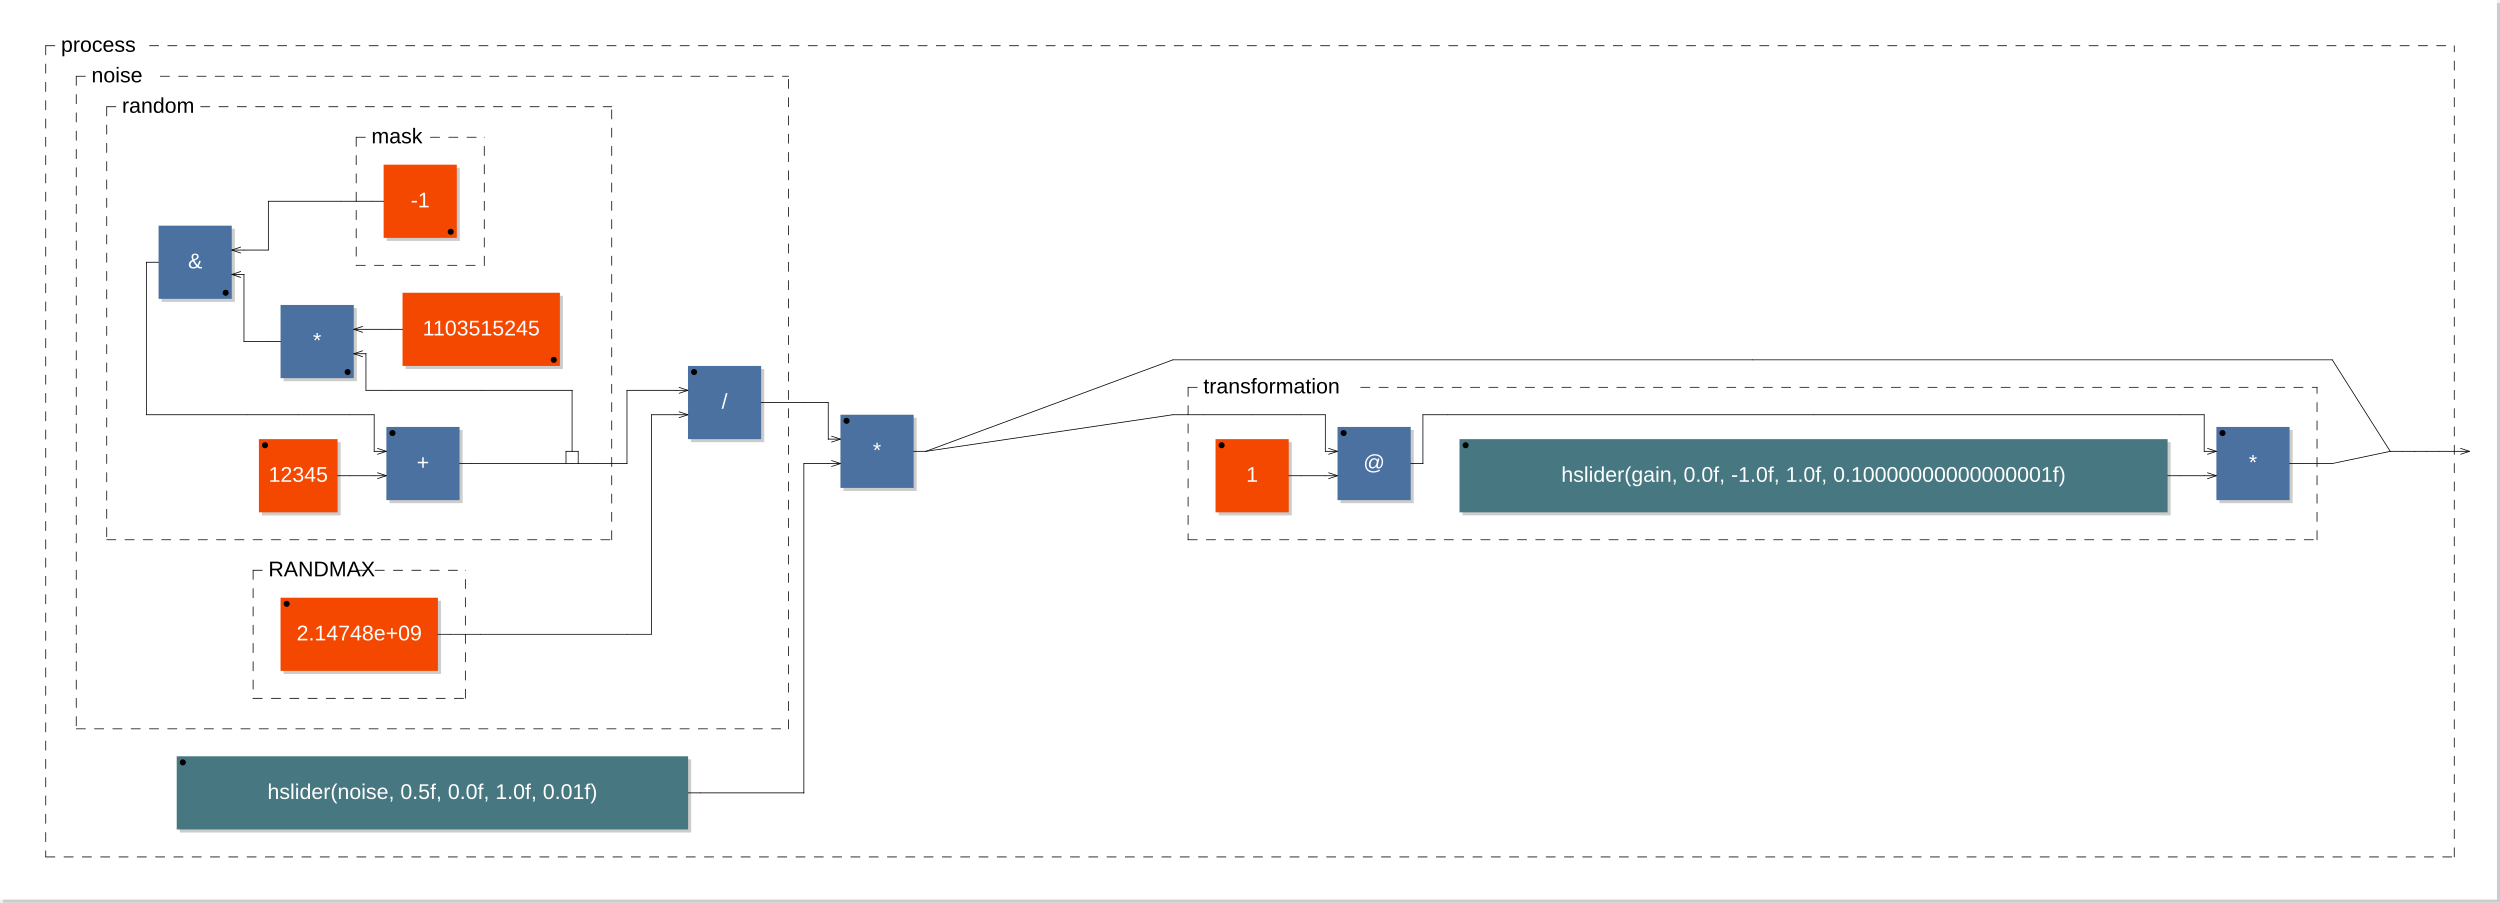
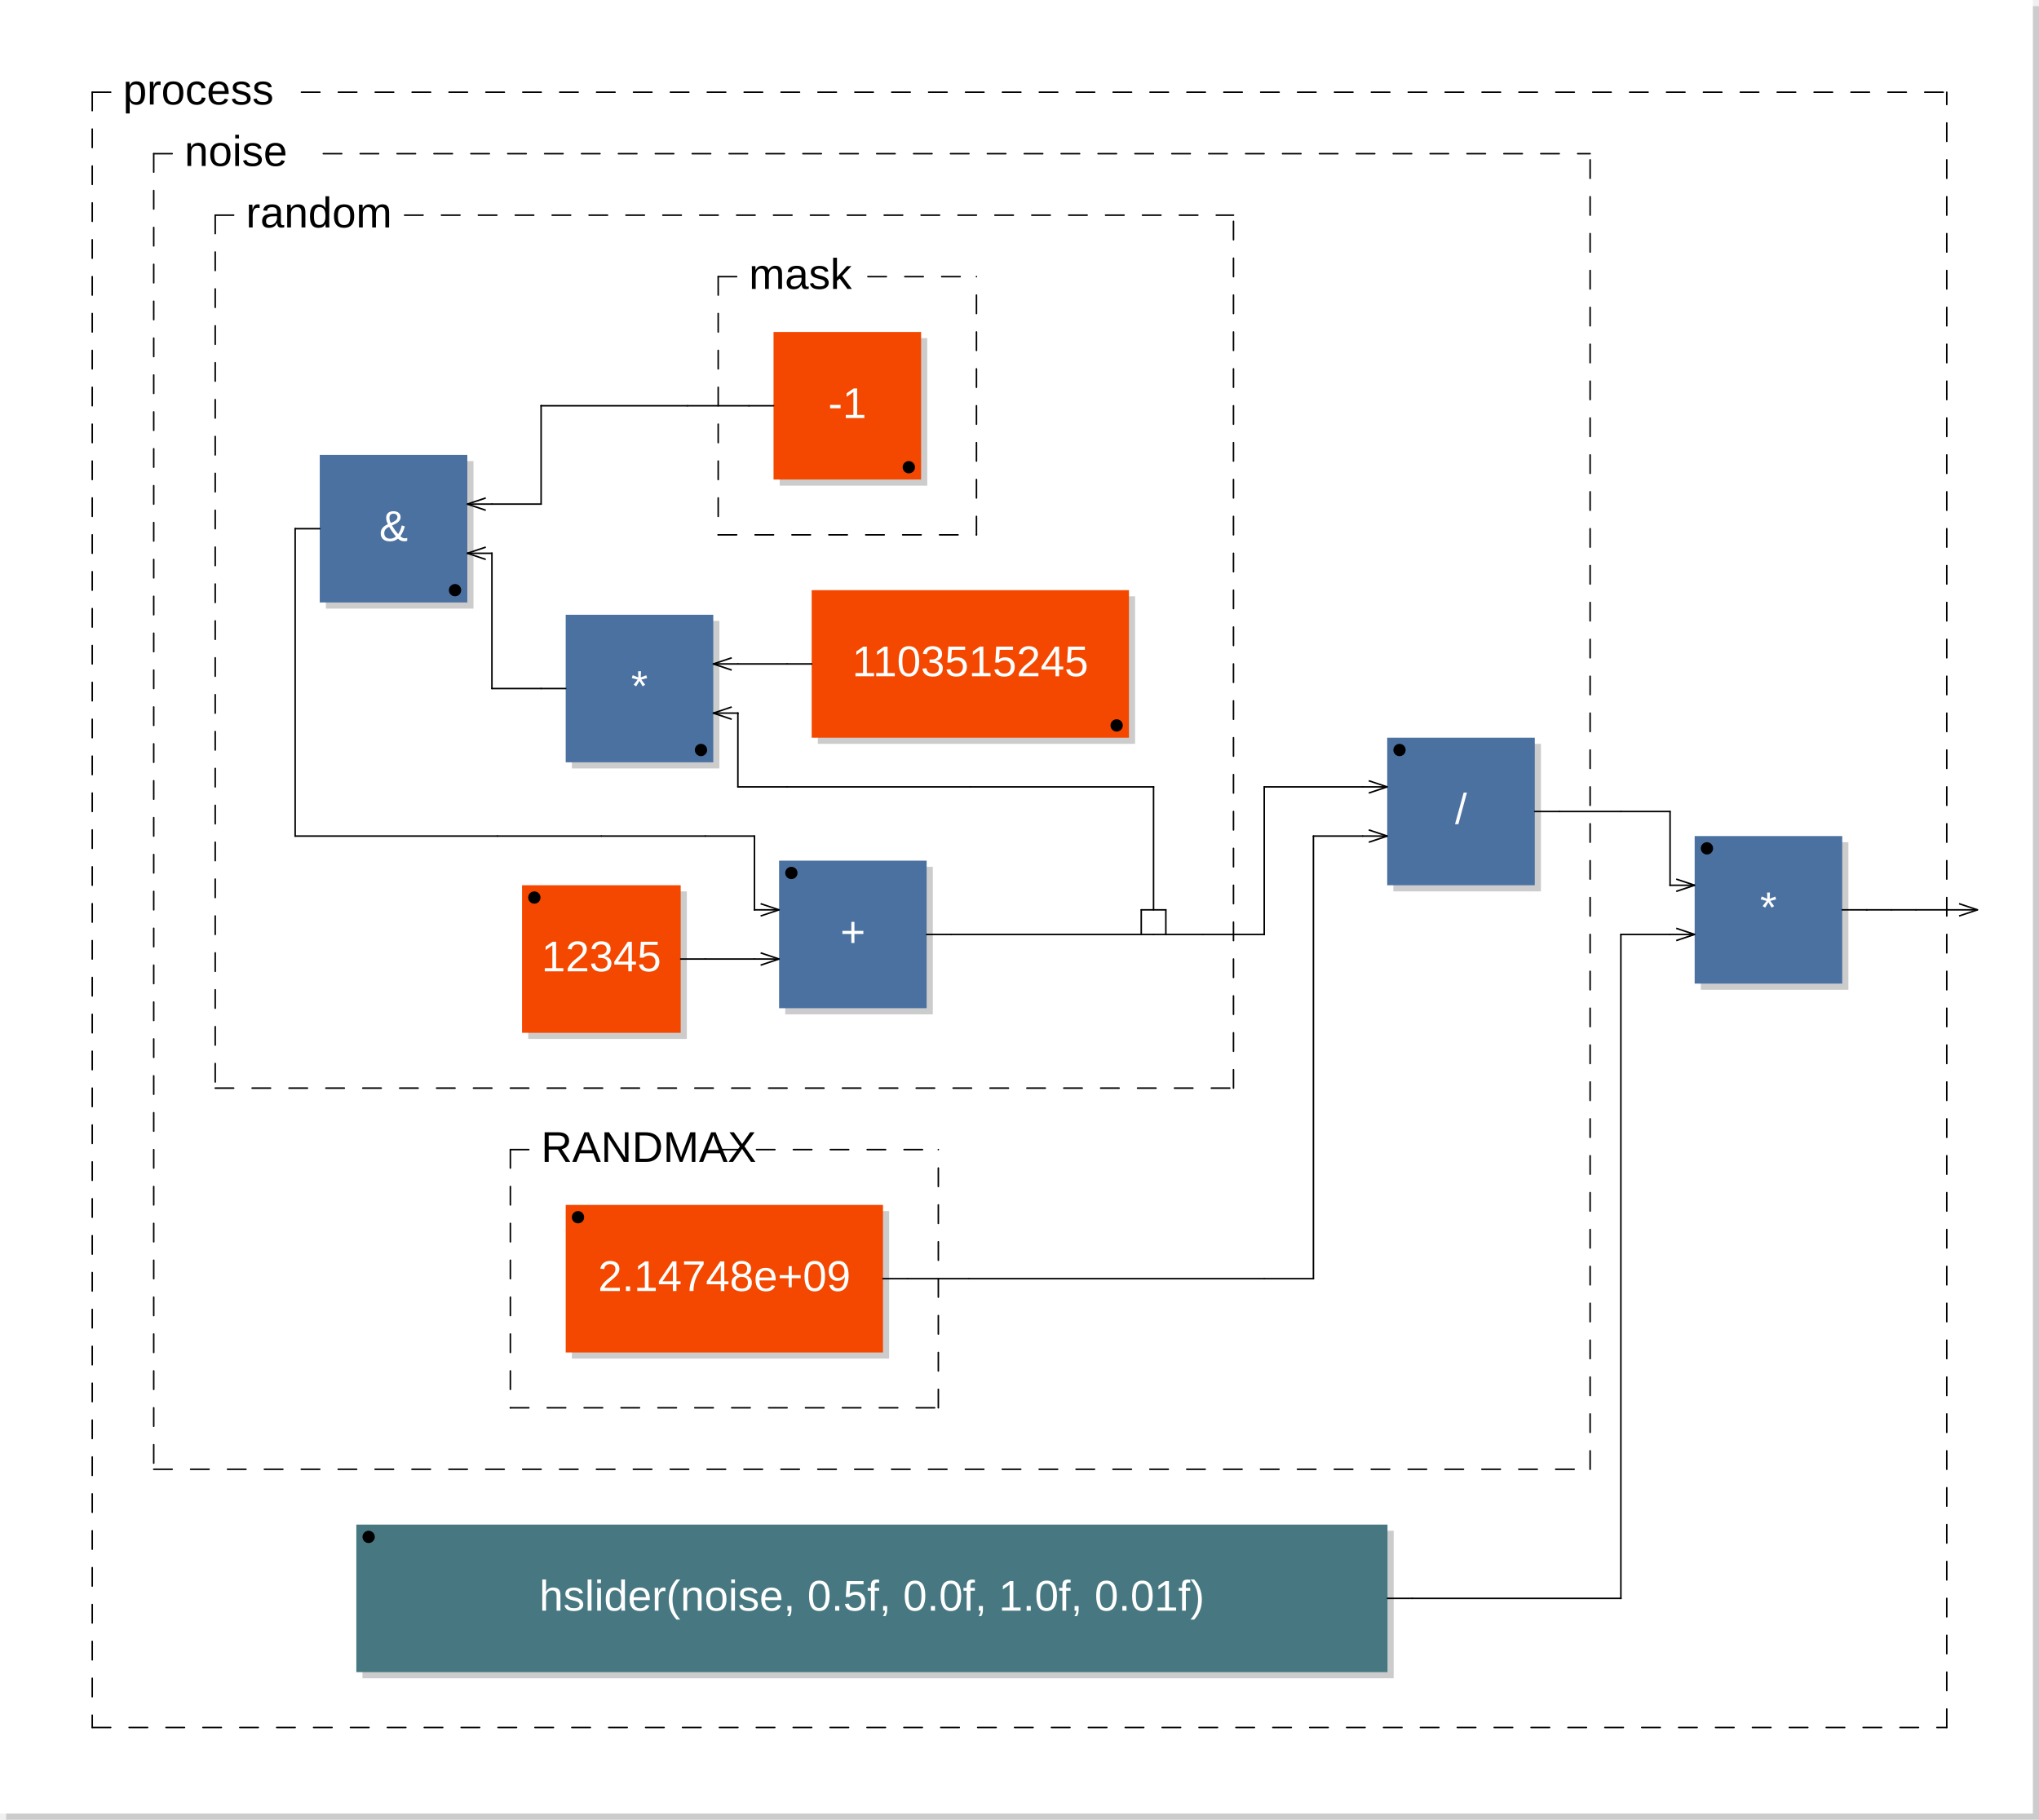
- <svg xmlns="http://www.w3.org/2000/svg" viewBox="0 0 819.8 296" width="409.9mm" height="148mm" version="1.1">
-   <rect x="1" y="1" width="818.8" height="295" rx="0" ry="0" style="stroke:none;fill:#cccccc;" />
-   <rect x="0" y="0" width="818.8" height="295" rx="0" ry="0" style="stroke:none;fill:#ffffff;" />
+ <svg xmlns="http://www.w3.org/2000/svg" viewBox="0 0 331.6 296" width="165.8mm" height="148mm" version="1.1">
+   <rect x="1" y="1" width="330.6" height="295" rx="0" ry="0" style="stroke:none;fill:#cccccc;" />
+   <rect x="0" y="0" width="330.6" height="295" rx="0" ry="0" style="stroke:none;fill:#ffffff;" />
  <text x="10" y="7" font-family="Arial" font-size="7" />
  <rect x="85.9" y="145" width="25.8" height="24" rx="0" ry="0" style="stroke:none;fill:#cccccc;" />
  <rect x="84.9" y="144" width="25.8" height="24" rx="0" ry="0" style="stroke:none;fill:#f44800;" />
  <text x="97.8" y="158" font-family="Arial" font-size="7" text-anchor="middle" fill="#FFFFFF">12345</text>
  <circle cx="86.9" cy="146" r="1" />
  <rect x="127.7" y="141" width="24" height="24" rx="0" ry="0" style="stroke:none;fill:#cccccc;" />
  <rect x="126.7" y="140" width="24" height="24" rx="0" ry="0" style="stroke:none;fill:#4B71A1;" />
  <text x="138.7" y="154" font-family="Arial" font-size="7" text-anchor="middle" fill="#FFFFFF">+</text>
  <circle cx="128.7" cy="142" r="1" />
  <line x1="123.7" y1="147" x2="126.7" y2="148" transform="rotate(0,126.7,148)" style="stroke: black; stroke-width:0.25;" />
  <line x1="123.7" y1="149" x2="126.7" y2="148" transform="rotate(0,126.7,148)" style="stroke: black; stroke-width:0.25;" />
  <line x1="123.7" y1="155" x2="126.7" y2="156" transform="rotate(0,126.7,156)" style="stroke: black; stroke-width:0.25;" />
  <line x1="123.7" y1="157" x2="126.7" y2="156" transform="rotate(0,126.7,156)" style="stroke: black; stroke-width:0.25;" />
  <rect x="133" y="97" width="51.6" height="24" rx="0" ry="0" style="stroke:none;fill:#cccccc;" />
  <rect x="132" y="96" width="51.6" height="24" rx="0" ry="0" style="stroke:none;fill:#f44800;" />
  <text x="157.8" y="110" font-family="Arial" font-size="7" text-anchor="middle" fill="#FFFFFF">1103515245</text>
  <circle cx="181.6" cy="118" r="1" />
  <rect x="93" y="101" width="24" height="24" rx="0" ry="0" style="stroke:none;fill:#cccccc;" />
  <rect x="92" y="100" width="24" height="24" rx="0" ry="0" style="stroke:none;fill:#4B71A1;" />
  <text x="104" y="114" font-family="Arial" font-size="7" text-anchor="middle" fill="#FFFFFF">*</text>
  <circle cx="114" cy="122" r="1" />
  <line x1="119" y1="115" x2="116" y2="116" transform="rotate(0,116,116)" style="stroke: black; stroke-width:0.25;" />
  <line x1="119" y1="117" x2="116" y2="116" transform="rotate(0,116,116)" style="stroke: black; stroke-width:0.25;" />
  <line x1="119" y1="107" x2="116" y2="108" transform="rotate(0,116,108)" style="stroke: black; stroke-width:0.25;" />
  <line x1="119" y1="109" x2="116" y2="108" transform="rotate(0,116,108)" style="stroke: black; stroke-width:0.25;" />
  <rect x="126.8" y="55" width="24" height="24" rx="0" ry="0" style="stroke:none;fill:#cccccc;" />
  <rect x="125.8" y="54" width="24" height="24" rx="0" ry="0" style="stroke:none;fill:#f44800;" />
  <text x="137.8" y="68" font-family="Arial" font-size="7" text-anchor="middle" fill="#FFFFFF">-1</text>
  <circle cx="147.8" cy="76" r="1" />
  <line x1="116.8" y1="45" x2="116.8" y2="87" style="stroke: black; stroke-linecap:round; stroke-width:0.25; stroke-dasharray:3,3;" />
  <line x1="116.8" y1="87" x2="158.8" y2="87" style="stroke: black; stroke-linecap:round; stroke-width:0.25; stroke-dasharray:3,3;" />
  <line x1="158.8" y1="87" x2="158.8" y2="45" style="stroke: black; stroke-linecap:round; stroke-width:0.25; stroke-dasharray:3,3;" />
  <line x1="116.8" y1="45" x2="121.8" y2="45" style="stroke: black; stroke-linecap:round; stroke-width:0.25; stroke-dasharray:3,3;" />
  <line x1="141.15" y1="45" x2="158.8" y2="45" style="stroke: black; stroke-linecap:round; stroke-width:0.25; stroke-dasharray:3,3;" />
  <text x="121.8" y="47" font-family="Arial" font-size="7">mask</text>
  <rect x="53" y="75" width="24" height="24" rx="0" ry="0" style="stroke:none;fill:#cccccc;" />
  <rect x="52" y="74" width="24" height="24" rx="0" ry="0" style="stroke:none;fill:#4B71A1;" />
  <text x="64" y="88" font-family="Arial" font-size="7" text-anchor="middle" fill="#FFFFFF">&amp;</text>
  <circle cx="74" cy="96" r="1" />
  <line x1="79" y1="89" x2="76" y2="90" transform="rotate(0,76,90)" style="stroke: black; stroke-width:0.25;" />
  <line x1="79" y1="91" x2="76" y2="90" transform="rotate(0,76,90)" style="stroke: black; stroke-width:0.25;" />
  <line x1="79" y1="81" x2="76" y2="82" transform="rotate(0,76,82)" style="stroke: black; stroke-width:0.25;" />
  <line x1="79" y1="83" x2="76" y2="82" transform="rotate(0,76,82)" style="stroke: black; stroke-width:0.25;" />
  <line x1="185.6" y1="152" x2="185.6" y2="148" style="stroke:black; stroke-linecap:round; stroke-width:0.25;" />
  <line x1="185.6" y1="148" x2="189.6" y2="148" style="stroke:black; stroke-linecap:round; stroke-width:0.25;" />
  <line x1="189.6" y1="148" x2="189.6" y2="152" style="stroke:black; stroke-linecap:round; stroke-width:0.25;" />
  <line x1="35" y1="35" x2="35" y2="177" style="stroke: black; stroke-linecap:round; stroke-width:0.25; stroke-dasharray:3,3;" />
  <line x1="35" y1="177" x2="200.6" y2="177" style="stroke: black; stroke-linecap:round; stroke-width:0.25; stroke-dasharray:3,3;" />
  <line x1="200.6" y1="177" x2="200.6" y2="35" style="stroke: black; stroke-linecap:round; stroke-width:0.25; stroke-dasharray:3,3;" />
  <line x1="35" y1="35" x2="40" y2="35" style="stroke: black; stroke-linecap:round; stroke-width:0.25; stroke-dasharray:3,3;" />
  <line x1="65.8" y1="35" x2="200.6" y2="35" style="stroke: black; stroke-linecap:round; stroke-width:0.25; stroke-dasharray:3,3;" />
  <text x="40" y="37" font-family="Arial" font-size="7">random</text>
  <rect x="93" y="197" width="51.6" height="24" rx="0" ry="0" style="stroke:none;fill:#cccccc;" />
  <rect x="92" y="196" width="51.6" height="24" rx="0" ry="0" style="stroke:none;fill:#f44800;" />
  <text x="117.8" y="210" font-family="Arial" font-size="7" text-anchor="middle" fill="#FFFFFF">2.14748e+09</text>
  <circle cx="94" cy="198" r="1" />
  <line x1="83" y1="187" x2="83" y2="229" style="stroke: black; stroke-linecap:round; stroke-width:0.25; stroke-dasharray:3,3;" />
  <line x1="83" y1="229" x2="152.6" y2="229" style="stroke: black; stroke-linecap:round; stroke-width:0.25; stroke-dasharray:3,3;" />
  <line x1="152.6" y1="229" x2="152.6" y2="187" style="stroke: black; stroke-linecap:round; stroke-width:0.25; stroke-dasharray:3,3;" />
  <line x1="83" y1="187" x2="88" y2="187" style="stroke: black; stroke-linecap:round; stroke-width:0.25; stroke-dasharray:3,3;" />
  <line x1="117.025" y1="187" x2="152.6" y2="187" style="stroke: black; stroke-linecap:round; stroke-width:0.25; stroke-dasharray:3,3;" />
  <text x="88" y="189" font-family="Arial" font-size="7">RANDMAX</text>
  <rect x="226.6" y="121" width="24" height="24" rx="0" ry="0" style="stroke:none;fill:#cccccc;" />
  <rect x="225.6" y="120" width="24" height="24" rx="0" ry="0" style="stroke:none;fill:#4B71A1;" />
  <text x="237.6" y="134" font-family="Arial" font-size="7" text-anchor="middle" fill="#FFFFFF">/</text>
  <circle cx="227.6" cy="122" r="1" />
  <line x1="222.6" y1="127" x2="225.6" y2="128" transform="rotate(0,225.6,128)" style="stroke: black; stroke-width:0.25;" />
  <line x1="222.6" y1="129" x2="225.6" y2="128" transform="rotate(0,225.6,128)" style="stroke: black; stroke-width:0.25;" />
  <line x1="222.6" y1="135" x2="225.6" y2="136" transform="rotate(0,225.6,136)" style="stroke: black; stroke-width:0.25;" />
  <line x1="222.6" y1="137" x2="225.6" y2="136" transform="rotate(0,225.6,136)" style="stroke: black; stroke-width:0.25;" />
  <line x1="25" y1="25" x2="25" y2="239" style="stroke: black; stroke-linecap:round; stroke-width:0.25; stroke-dasharray:3,3;" />
  <line x1="25" y1="239" x2="258.6" y2="239" style="stroke: black; stroke-linecap:round; stroke-width:0.25; stroke-dasharray:3,3;" />
  <line x1="258.6" y1="239" x2="258.6" y2="25" style="stroke: black; stroke-linecap:round; stroke-width:0.25; stroke-dasharray:3,3;" />
  <line x1="25" y1="25" x2="30" y2="25" style="stroke: black; stroke-linecap:round; stroke-width:0.25; stroke-dasharray:3,3;" />
  <line x1="52.575" y1="25" x2="258.6" y2="25" style="stroke: black; stroke-linecap:round; stroke-width:0.25; stroke-dasharray:3,3;" />
  <text x="30" y="27" font-family="Arial" font-size="7">noise</text>
  <rect x="58.95" y="249" width="167.7" height="24" rx="0" ry="0" style="stroke:none;fill:#cccccc;" />
  <rect x="57.95" y="248" width="167.7" height="24" rx="0" ry="0" style="stroke:none;fill:#477881;" />
  <text x="141.8" y="262" font-family="Arial" font-size="7" text-anchor="middle" fill="#FFFFFF">hslider(noise, 0.5f, 0.0f, 1.0f, 0.01f)</text>
  <circle cx="59.95" cy="250" r="1" />
  <rect x="276.6" y="137" width="24" height="24" rx="0" ry="0" style="stroke:none;fill:#cccccc;" />
  <rect x="275.6" y="136" width="24" height="24" rx="0" ry="0" style="stroke:none;fill:#4B71A1;" />
  <text x="287.6" y="150" font-family="Arial" font-size="7" text-anchor="middle" fill="#FFFFFF">*</text>
  <circle cx="277.6" cy="138" r="1" />
  <line x1="272.6" y1="143" x2="275.6" y2="144" transform="rotate(0,275.6,144)" style="stroke: black; stroke-width:0.25;" />
  <line x1="272.6" y1="145" x2="275.6" y2="144" transform="rotate(0,275.6,144)" style="stroke: black; stroke-width:0.25;" />
  <line x1="272.6" y1="151" x2="275.6" y2="152" transform="rotate(0,275.6,152)" style="stroke: black; stroke-width:0.25;" />
  <line x1="272.6" y1="153" x2="275.6" y2="152" transform="rotate(0,275.6,152)" style="stroke: black; stroke-width:0.25;" />
-   <rect x="399.6" y="145" width="24" height="24" rx="0" ry="0" style="stroke:none;fill:#cccccc;" />
-   <rect x="398.6" y="144" width="24" height="24" rx="0" ry="0" style="stroke:none;fill:#f44800;" />
-   <text x="410.6" y="158" font-family="Arial" font-size="7" text-anchor="middle" fill="#FFFFFF">1</text>
-   <circle cx="400.6" cy="146" r="1" />
-   <rect x="439.6" y="141" width="24" height="24" rx="0" ry="0" style="stroke:none;fill:#cccccc;" />
-   <rect x="438.6" y="140" width="24" height="24" rx="0" ry="0" style="stroke:none;fill:#4B71A1;" />
-   <text x="450.6" y="154" font-family="Arial" font-size="7" text-anchor="middle" fill="#FFFFFF">@</text>
-   <circle cx="440.6" cy="142" r="1" />
-   <line x1="435.6" y1="147" x2="438.6" y2="148" transform="rotate(0,438.6,148)" style="stroke: black; stroke-width:0.25;" />
-   <line x1="435.6" y1="149" x2="438.6" y2="148" transform="rotate(0,438.6,148)" style="stroke: black; stroke-width:0.25;" />
-   <line x1="435.6" y1="155" x2="438.6" y2="156" transform="rotate(0,438.6,156)" style="stroke: black; stroke-width:0.25;" />
-   <line x1="435.6" y1="157" x2="438.6" y2="156" transform="rotate(0,438.6,156)" style="stroke: black; stroke-width:0.25;" />
-   <rect x="479.6" y="145" width="232.2" height="24" rx="0" ry="0" style="stroke:none;fill:#cccccc;" />
-   <rect x="478.6" y="144" width="232.2" height="24" rx="0" ry="0" style="stroke:none;fill:#477881;" />
-   <text x="594.7" y="158" font-family="Arial" font-size="7" text-anchor="middle" fill="#FFFFFF">hslider(gain, 0.0f, -1.0f, 1.0f, 0.10000000000000001f)</text>
-   <circle cx="480.6" cy="146" r="1" />
-   <rect x="727.8" y="141" width="24" height="24" rx="0" ry="0" style="stroke:none;fill:#cccccc;" />
-   <rect x="726.8" y="140" width="24" height="24" rx="0" ry="0" style="stroke:none;fill:#4B71A1;" />
-   <text x="738.8" y="154" font-family="Arial" font-size="7" text-anchor="middle" fill="#FFFFFF">*</text>
-   <circle cx="728.8" cy="142" r="1" />
-   <line x1="723.8" y1="147" x2="726.8" y2="148" transform="rotate(0,726.8,148)" style="stroke: black; stroke-width:0.25;" />
-   <line x1="723.8" y1="149" x2="726.8" y2="148" transform="rotate(0,726.8,148)" style="stroke: black; stroke-width:0.25;" />
-   <line x1="723.8" y1="155" x2="726.8" y2="156" transform="rotate(0,726.8,156)" style="stroke: black; stroke-width:0.25;" />
-   <line x1="723.8" y1="157" x2="726.8" y2="156" transform="rotate(0,726.8,156)" style="stroke: black; stroke-width:0.25;" />
-   <line x1="389.6" y1="127" x2="389.6" y2="177" style="stroke: black; stroke-linecap:round; stroke-width:0.25; stroke-dasharray:3,3;" />
-   <line x1="389.6" y1="177" x2="759.8" y2="177" style="stroke: black; stroke-linecap:round; stroke-width:0.25; stroke-dasharray:3,3;" />
-   <line x1="759.8" y1="177" x2="759.8" y2="127" style="stroke: black; stroke-linecap:round; stroke-width:0.25; stroke-dasharray:3,3;" />
-   <line x1="389.6" y1="127" x2="394.6" y2="127" style="stroke: black; stroke-linecap:round; stroke-width:0.25; stroke-dasharray:3,3;" />
-   <line x1="446.2" y1="127" x2="759.8" y2="127" style="stroke: black; stroke-linecap:round; stroke-width:0.25; stroke-dasharray:3,3;" />
-   <text x="394.6" y="129" font-family="Arial" font-size="7">transformation</text>
  <line x1="15" y1="15" x2="15" y2="281" style="stroke: black; stroke-linecap:round; stroke-width:0.25; stroke-dasharray:3,3;" />
-   <line x1="15" y1="281" x2="804.8" y2="281" style="stroke: black; stroke-linecap:round; stroke-width:0.25; stroke-dasharray:3,3;" />
-   <line x1="804.8" y1="281" x2="804.8" y2="15" style="stroke: black; stroke-linecap:round; stroke-width:0.25; stroke-dasharray:3,3;" />
+   <line x1="15" y1="281" x2="316.6" y2="281" style="stroke: black; stroke-linecap:round; stroke-width:0.25; stroke-dasharray:3,3;" />
+   <line x1="316.6" y1="281" x2="316.6" y2="15" style="stroke: black; stroke-linecap:round; stroke-width:0.25; stroke-dasharray:3,3;" />
  <line x1="15" y1="15" x2="20" y2="15" style="stroke: black; stroke-linecap:round; stroke-width:0.25; stroke-dasharray:3,3;" />
-   <line x1="49.025" y1="15" x2="804.8" y2="15" style="stroke: black; stroke-linecap:round; stroke-width:0.25; stroke-dasharray:3,3;" />
+   <line x1="49.025" y1="15" x2="316.6" y2="15" style="stroke: black; stroke-linecap:round; stroke-width:0.25; stroke-dasharray:3,3;" />
  <text x="20" y="17" font-family="Arial" font-size="7">process</text>
-   <line x1="806.8" y1="147" x2="809.8" y2="148" transform="rotate(0,809.8,148)" style="stroke: black; stroke-width:0.25;" />
-   <line x1="806.8" y1="149" x2="809.8" y2="148" transform="rotate(0,809.8,148)" style="stroke: black; stroke-width:0.25;" />
+   <line x1="318.6" y1="147" x2="321.6" y2="148" transform="rotate(0,321.6,148)" style="stroke: black; stroke-width:0.25;" />
+   <line x1="318.6" y1="149" x2="321.6" y2="148" transform="rotate(0,321.6,148)" style="stroke: black; stroke-width:0.25;" />
  <line x1="48" y1="86" x2="48" y2="86" style="stroke:black; stroke-linecap:round; stroke-width:0.25;" />
  <line x1="48" y1="86" x2="48" y2="136" style="stroke:black; stroke-linecap:round; stroke-width:0.25;" />
  <line x1="48" y1="136" x2="48" y2="136" style="stroke:black; stroke-linecap:round; stroke-width:0.25;" />
  <line x1="48" y1="136" x2="80.9" y2="136" style="stroke:black; stroke-linecap:round; stroke-width:0.25;" />
  <line x1="52" y1="86" x2="48" y2="86" style="stroke:black; stroke-linecap:round; stroke-width:0.25;" />
  <line x1="80" y1="82" x2="76" y2="82" style="stroke:black; stroke-linecap:round; stroke-width:0.25;" />
  <line x1="80" y1="90" x2="76" y2="90" style="stroke:black; stroke-linecap:round; stroke-width:0.25;" />
  <line x1="80" y1="90" x2="80" y2="90" style="stroke:black; stroke-linecap:round; stroke-width:0.25;" />
  <line x1="80" y1="112" x2="80" y2="90" style="stroke:black; stroke-linecap:round; stroke-width:0.25;" />
  <line x1="80.9" y1="136" x2="97.8" y2="136" style="stroke:black; stroke-linecap:round; stroke-width:0.25;" />
  <line x1="88" y1="66" x2="88" y2="66" style="stroke:black; stroke-linecap:round; stroke-width:0.25;" />
  <line x1="88" y1="66" x2="88" y2="82" style="stroke:black; stroke-linecap:round; stroke-width:0.25;" />
  <line x1="88" y1="82" x2="80" y2="82" style="stroke:black; stroke-linecap:round; stroke-width:0.25;" />
  <line x1="88" y1="112" x2="80" y2="112" style="stroke:black; stroke-linecap:round; stroke-width:0.25;" />
  <line x1="92" y1="112" x2="88" y2="112" style="stroke:black; stroke-linecap:round; stroke-width:0.25;" />
  <line x1="97.8" y1="136" x2="114.7" y2="136" style="stroke:black; stroke-linecap:round; stroke-width:0.25;" />
  <line x1="110.7" y1="156" x2="114.7" y2="156" style="stroke:black; stroke-linecap:round; stroke-width:0.25;" />
  <line x1="111.8" y1="66" x2="88" y2="66" style="stroke:black; stroke-linecap:round; stroke-width:0.25;" />
  <line x1="114.7" y1="156" x2="122.7" y2="156" style="stroke:black; stroke-linecap:round; stroke-width:0.25;" />
  <line x1="114.7" y1="136" x2="122.7" y2="136" style="stroke:black; stroke-linecap:round; stroke-width:0.25;" />
  <line x1="120" y1="108" x2="116" y2="108" style="stroke:black; stroke-linecap:round; stroke-width:0.25;" />
  <line x1="120" y1="116" x2="116" y2="116" style="stroke:black; stroke-linecap:round; stroke-width:0.25;" />
  <line x1="120" y1="116" x2="120" y2="116" style="stroke:black; stroke-linecap:round; stroke-width:0.25;" />
  <line x1="120" y1="128" x2="120" y2="116" style="stroke:black; stroke-linecap:round; stroke-width:0.25;" />
  <line x1="121.8" y1="66" x2="111.8" y2="66" style="stroke:black; stroke-linecap:round; stroke-width:0.25;" />
  <line x1="122.7" y1="148" x2="126.7" y2="148" style="stroke:black; stroke-linecap:round; stroke-width:0.25;" />
  <line x1="122.7" y1="156" x2="126.7" y2="156" style="stroke:black; stroke-linecap:round; stroke-width:0.25;" />
  <line x1="122.7" y1="136" x2="122.7" y2="148" style="stroke:black; stroke-linecap:round; stroke-width:0.25;" />
  <line x1="122.7" y1="148" x2="122.7" y2="148" style="stroke:black; stroke-linecap:round; stroke-width:0.25;" />
  <line x1="125.8" y1="66" x2="121.8" y2="66" style="stroke:black; stroke-linecap:round; stroke-width:0.25;" />
  <line x1="128" y1="108" x2="120" y2="108" style="stroke:black; stroke-linecap:round; stroke-width:0.25;" />
  <line x1="128" y1="128" x2="120" y2="128" style="stroke:black; stroke-linecap:round; stroke-width:0.25;" />
  <line x1="132" y1="108" x2="128" y2="108" style="stroke:black; stroke-linecap:round; stroke-width:0.25;" />
  <line x1="143.6" y1="208" x2="147.6" y2="208" style="stroke:black; stroke-linecap:round; stroke-width:0.25;" />
  <line x1="147.6" y1="208" x2="157.6" y2="208" style="stroke:black; stroke-linecap:round; stroke-width:0.25;" />
  <line x1="150.7" y1="152" x2="154.7" y2="152" style="stroke:black; stroke-linecap:round; stroke-width:0.25;" />
  <line x1="154.7" y1="152" x2="187.6" y2="152" style="stroke:black; stroke-linecap:round; stroke-width:0.25;" />
  <line x1="157.6" y1="208" x2="205.6" y2="208" style="stroke:black; stroke-linecap:round; stroke-width:0.25;" />
  <line x1="157.8" y1="128" x2="128" y2="128" style="stroke:black; stroke-linecap:round; stroke-width:0.25;" />
  <line x1="187.6" y1="128" x2="187.6" y2="128" style="stroke:black; stroke-linecap:round; stroke-width:0.25;" />
  <line x1="187.6" y1="148" x2="187.6" y2="128" style="stroke:black; stroke-linecap:round; stroke-width:0.25;" />
  <line x1="187.6" y1="152" x2="189.6" y2="152" style="stroke:black; stroke-linecap:round; stroke-width:0.25;" />
  <line x1="187.6" y1="128" x2="157.8" y2="128" style="stroke:black; stroke-linecap:round; stroke-width:0.25;" />
  <line x1="189.6" y1="152" x2="195.6" y2="152" style="stroke:black; stroke-linecap:round; stroke-width:0.25;" />
  <line x1="195.6" y1="152" x2="205.6" y2="152" style="stroke:black; stroke-linecap:round; stroke-width:0.25;" />
  <line x1="205.6" y1="128" x2="221.6" y2="128" style="stroke:black; stroke-linecap:round; stroke-width:0.25;" />
  <line x1="205.6" y1="152" x2="205.6" y2="128" style="stroke:black; stroke-linecap:round; stroke-width:0.25;" />
  <line x1="205.6" y1="152" x2="205.6" y2="152" style="stroke:black; stroke-linecap:round; stroke-width:0.25;" />
  <line x1="205.6" y1="208" x2="213.6" y2="208" style="stroke:black; stroke-linecap:round; stroke-width:0.25;" />
  <line x1="213.6" y1="136" x2="221.6" y2="136" style="stroke:black; stroke-linecap:round; stroke-width:0.25;" />
  <line x1="213.6" y1="208" x2="213.6" y2="136" style="stroke:black; stroke-linecap:round; stroke-width:0.25;" />
  <line x1="221.6" y1="128" x2="225.6" y2="128" style="stroke:black; stroke-linecap:round; stroke-width:0.25;" />
  <line x1="221.6" y1="136" x2="225.6" y2="136" style="stroke:black; stroke-linecap:round; stroke-width:0.25;" />
  <line x1="225.65" y1="260" x2="229.65" y2="260" style="stroke:black; stroke-linecap:round; stroke-width:0.25;" />
  <line x1="229.65" y1="260" x2="263.6" y2="260" style="stroke:black; stroke-linecap:round; stroke-width:0.25;" />
  <line x1="249.6" y1="132" x2="253.6" y2="132" style="stroke:black; stroke-linecap:round; stroke-width:0.25;" />
  <line x1="253.6" y1="132" x2="263.6" y2="132" style="stroke:black; stroke-linecap:round; stroke-width:0.25;" />
  <line x1="263.6" y1="152" x2="271.6" y2="152" style="stroke:black; stroke-linecap:round; stroke-width:0.25;" />
  <line x1="263.6" y1="260" x2="263.6" y2="152" style="stroke:black; stroke-linecap:round; stroke-width:0.25;" />
  <line x1="263.6" y1="260" x2="263.6" y2="260" style="stroke:black; stroke-linecap:round; stroke-width:0.25;" />
  <line x1="263.6" y1="132" x2="271.6" y2="132" style="stroke:black; stroke-linecap:round; stroke-width:0.25;" />
  <line x1="271.6" y1="132" x2="271.6" y2="144" style="stroke:black; stroke-linecap:round; stroke-width:0.25;" />
  <line x1="271.6" y1="144" x2="271.6" y2="144" style="stroke:black; stroke-linecap:round; stroke-width:0.25;" />
  <line x1="271.6" y1="144" x2="275.6" y2="144" style="stroke:black; stroke-linecap:round; stroke-width:0.25;" />
  <line x1="271.6" y1="152" x2="275.6" y2="152" style="stroke:black; stroke-linecap:round; stroke-width:0.25;" />
  <line x1="299.6" y1="148" x2="303.6" y2="148" style="stroke:black; stroke-linecap:round; stroke-width:0.25;" />
-   <line x1="303.6" y1="148" x2="384.6" y2="118" style="stroke:black; stroke-linecap:round; stroke-width:0.25;" />
-   <line x1="303.6" y1="148" x2="384.6" y2="136" style="stroke:black; stroke-linecap:round; stroke-width:0.25;" />
-   <line x1="384.6" y1="118" x2="574.7" y2="118" style="stroke:black; stroke-linecap:round; stroke-width:0.25;" />
-   <line x1="384.6" y1="136" x2="394.6" y2="136" style="stroke:black; stroke-linecap:round; stroke-width:0.25;" />
-   <line x1="394.6" y1="136" x2="410.6" y2="136" style="stroke:black; stroke-linecap:round; stroke-width:0.25;" />
-   <line x1="410.6" y1="136" x2="426.6" y2="136" style="stroke:black; stroke-linecap:round; stroke-width:0.25;" />
-   <line x1="422.6" y1="156" x2="426.6" y2="156" style="stroke:black; stroke-linecap:round; stroke-width:0.25;" />
-   <line x1="426.6" y1="136" x2="434.6" y2="136" style="stroke:black; stroke-linecap:round; stroke-width:0.25;" />
-   <line x1="426.6" y1="156" x2="434.6" y2="156" style="stroke:black; stroke-linecap:round; stroke-width:0.25;" />
-   <line x1="434.6" y1="136" x2="434.6" y2="148" style="stroke:black; stroke-linecap:round; stroke-width:0.25;" />
-   <line x1="434.6" y1="148" x2="434.6" y2="148" style="stroke:black; stroke-linecap:round; stroke-width:0.25;" />
-   <line x1="434.6" y1="148" x2="438.6" y2="148" style="stroke:black; stroke-linecap:round; stroke-width:0.25;" />
-   <line x1="434.6" y1="156" x2="438.6" y2="156" style="stroke:black; stroke-linecap:round; stroke-width:0.25;" />
-   <line x1="462.6" y1="152" x2="466.6" y2="152" style="stroke:black; stroke-linecap:round; stroke-width:0.25;" />
-   <line x1="466.6" y1="136" x2="474.6" y2="136" style="stroke:black; stroke-linecap:round; stroke-width:0.25;" />
-   <line x1="466.6" y1="152" x2="466.6" y2="136" style="stroke:black; stroke-linecap:round; stroke-width:0.25;" />
-   <line x1="466.6" y1="152" x2="466.6" y2="152" style="stroke:black; stroke-linecap:round; stroke-width:0.25;" />
-   <line x1="474.6" y1="136" x2="594.7" y2="136" style="stroke:black; stroke-linecap:round; stroke-width:0.25;" />
-   <line x1="574.7" y1="118" x2="764.8" y2="118" style="stroke:black; stroke-linecap:round; stroke-width:0.25;" />
-   <line x1="594.7" y1="136" x2="714.8" y2="136" style="stroke:black; stroke-linecap:round; stroke-width:0.25;" />
-   <line x1="710.8" y1="156" x2="714.8" y2="156" style="stroke:black; stroke-linecap:round; stroke-width:0.25;" />
-   <line x1="714.8" y1="156" x2="722.8" y2="156" style="stroke:black; stroke-linecap:round; stroke-width:0.25;" />
-   <line x1="714.8" y1="136" x2="722.8" y2="136" style="stroke:black; stroke-linecap:round; stroke-width:0.25;" />
-   <line x1="722.8" y1="148" x2="726.8" y2="148" style="stroke:black; stroke-linecap:round; stroke-width:0.25;" />
-   <line x1="722.8" y1="156" x2="726.8" y2="156" style="stroke:black; stroke-linecap:round; stroke-width:0.25;" />
-   <line x1="722.8" y1="136" x2="722.8" y2="148" style="stroke:black; stroke-linecap:round; stroke-width:0.25;" />
-   <line x1="722.8" y1="148" x2="722.8" y2="148" style="stroke:black; stroke-linecap:round; stroke-width:0.25;" />
-   <line x1="750.8" y1="152" x2="754.8" y2="152" style="stroke:black; stroke-linecap:round; stroke-width:0.25;" />
-   <line x1="754.8" y1="152" x2="764.8" y2="152" style="stroke:black; stroke-linecap:round; stroke-width:0.25;" />
-   <line x1="764.8" y1="152" x2="783.8" y2="148" style="stroke:black; stroke-linecap:round; stroke-width:0.25;" />
-   <line x1="764.8" y1="118" x2="783.8" y2="148" style="stroke:black; stroke-linecap:round; stroke-width:0.25;" />
-   <line x1="783.8" y1="148" x2="787.8" y2="148" style="stroke:black; stroke-linecap:round; stroke-width:0.25;" />
-   <line x1="787.8" y1="148" x2="791.8" y2="148" style="stroke:black; stroke-linecap:round; stroke-width:0.25;" />
-   <line x1="791.8" y1="148" x2="791.8" y2="148" style="stroke:black; stroke-linecap:round; stroke-width:0.25;" />
-   <line x1="791.8" y1="148" x2="795.8" y2="148" style="stroke:black; stroke-linecap:round; stroke-width:0.25;" />
-   <line x1="795.8" y1="148" x2="799.8" y2="148" style="stroke:black; stroke-linecap:round; stroke-width:0.25;" />
-   <line x1="799.8" y1="148" x2="809.8" y2="148" style="stroke:black; stroke-linecap:round; stroke-width:0.25;" />
+   <line x1="303.6" y1="148" x2="303.6" y2="148" style="stroke:black; stroke-linecap:round; stroke-width:0.25;" />
+   <line x1="303.6" y1="148" x2="307.6" y2="148" style="stroke:black; stroke-linecap:round; stroke-width:0.25;" />
+   <line x1="307.6" y1="148" x2="311.6" y2="148" style="stroke:black; stroke-linecap:round; stroke-width:0.25;" />
+   <line x1="311.6" y1="148" x2="321.6" y2="148" style="stroke:black; stroke-linecap:round; stroke-width:0.25;" />
</svg>
